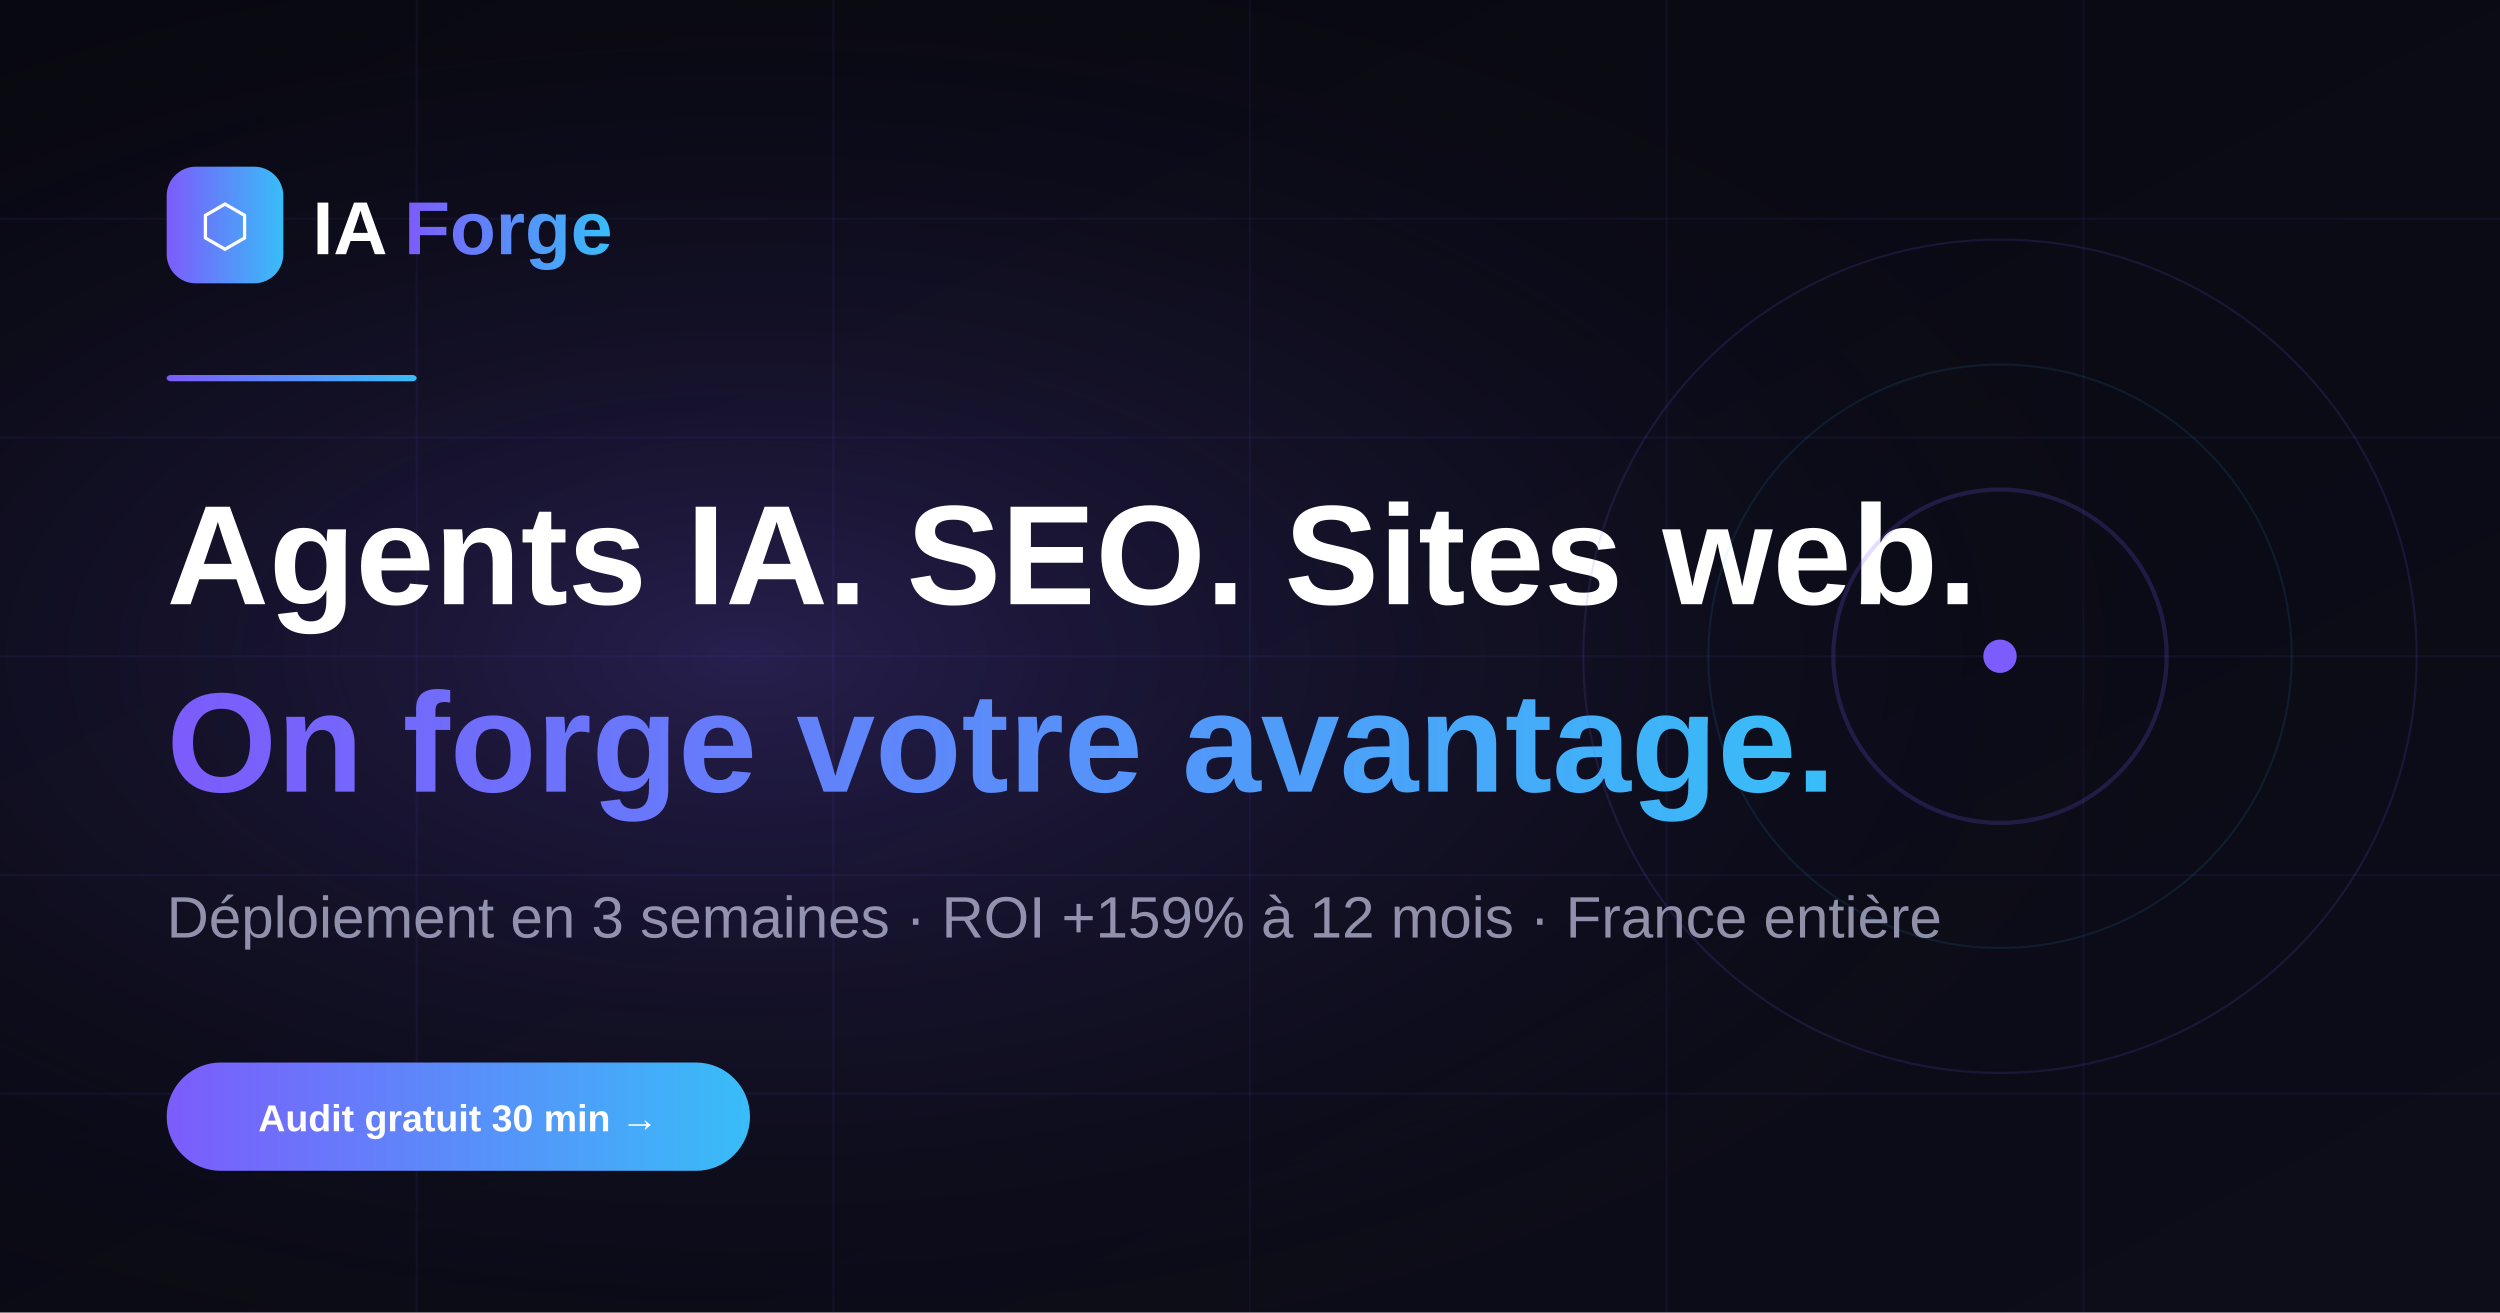
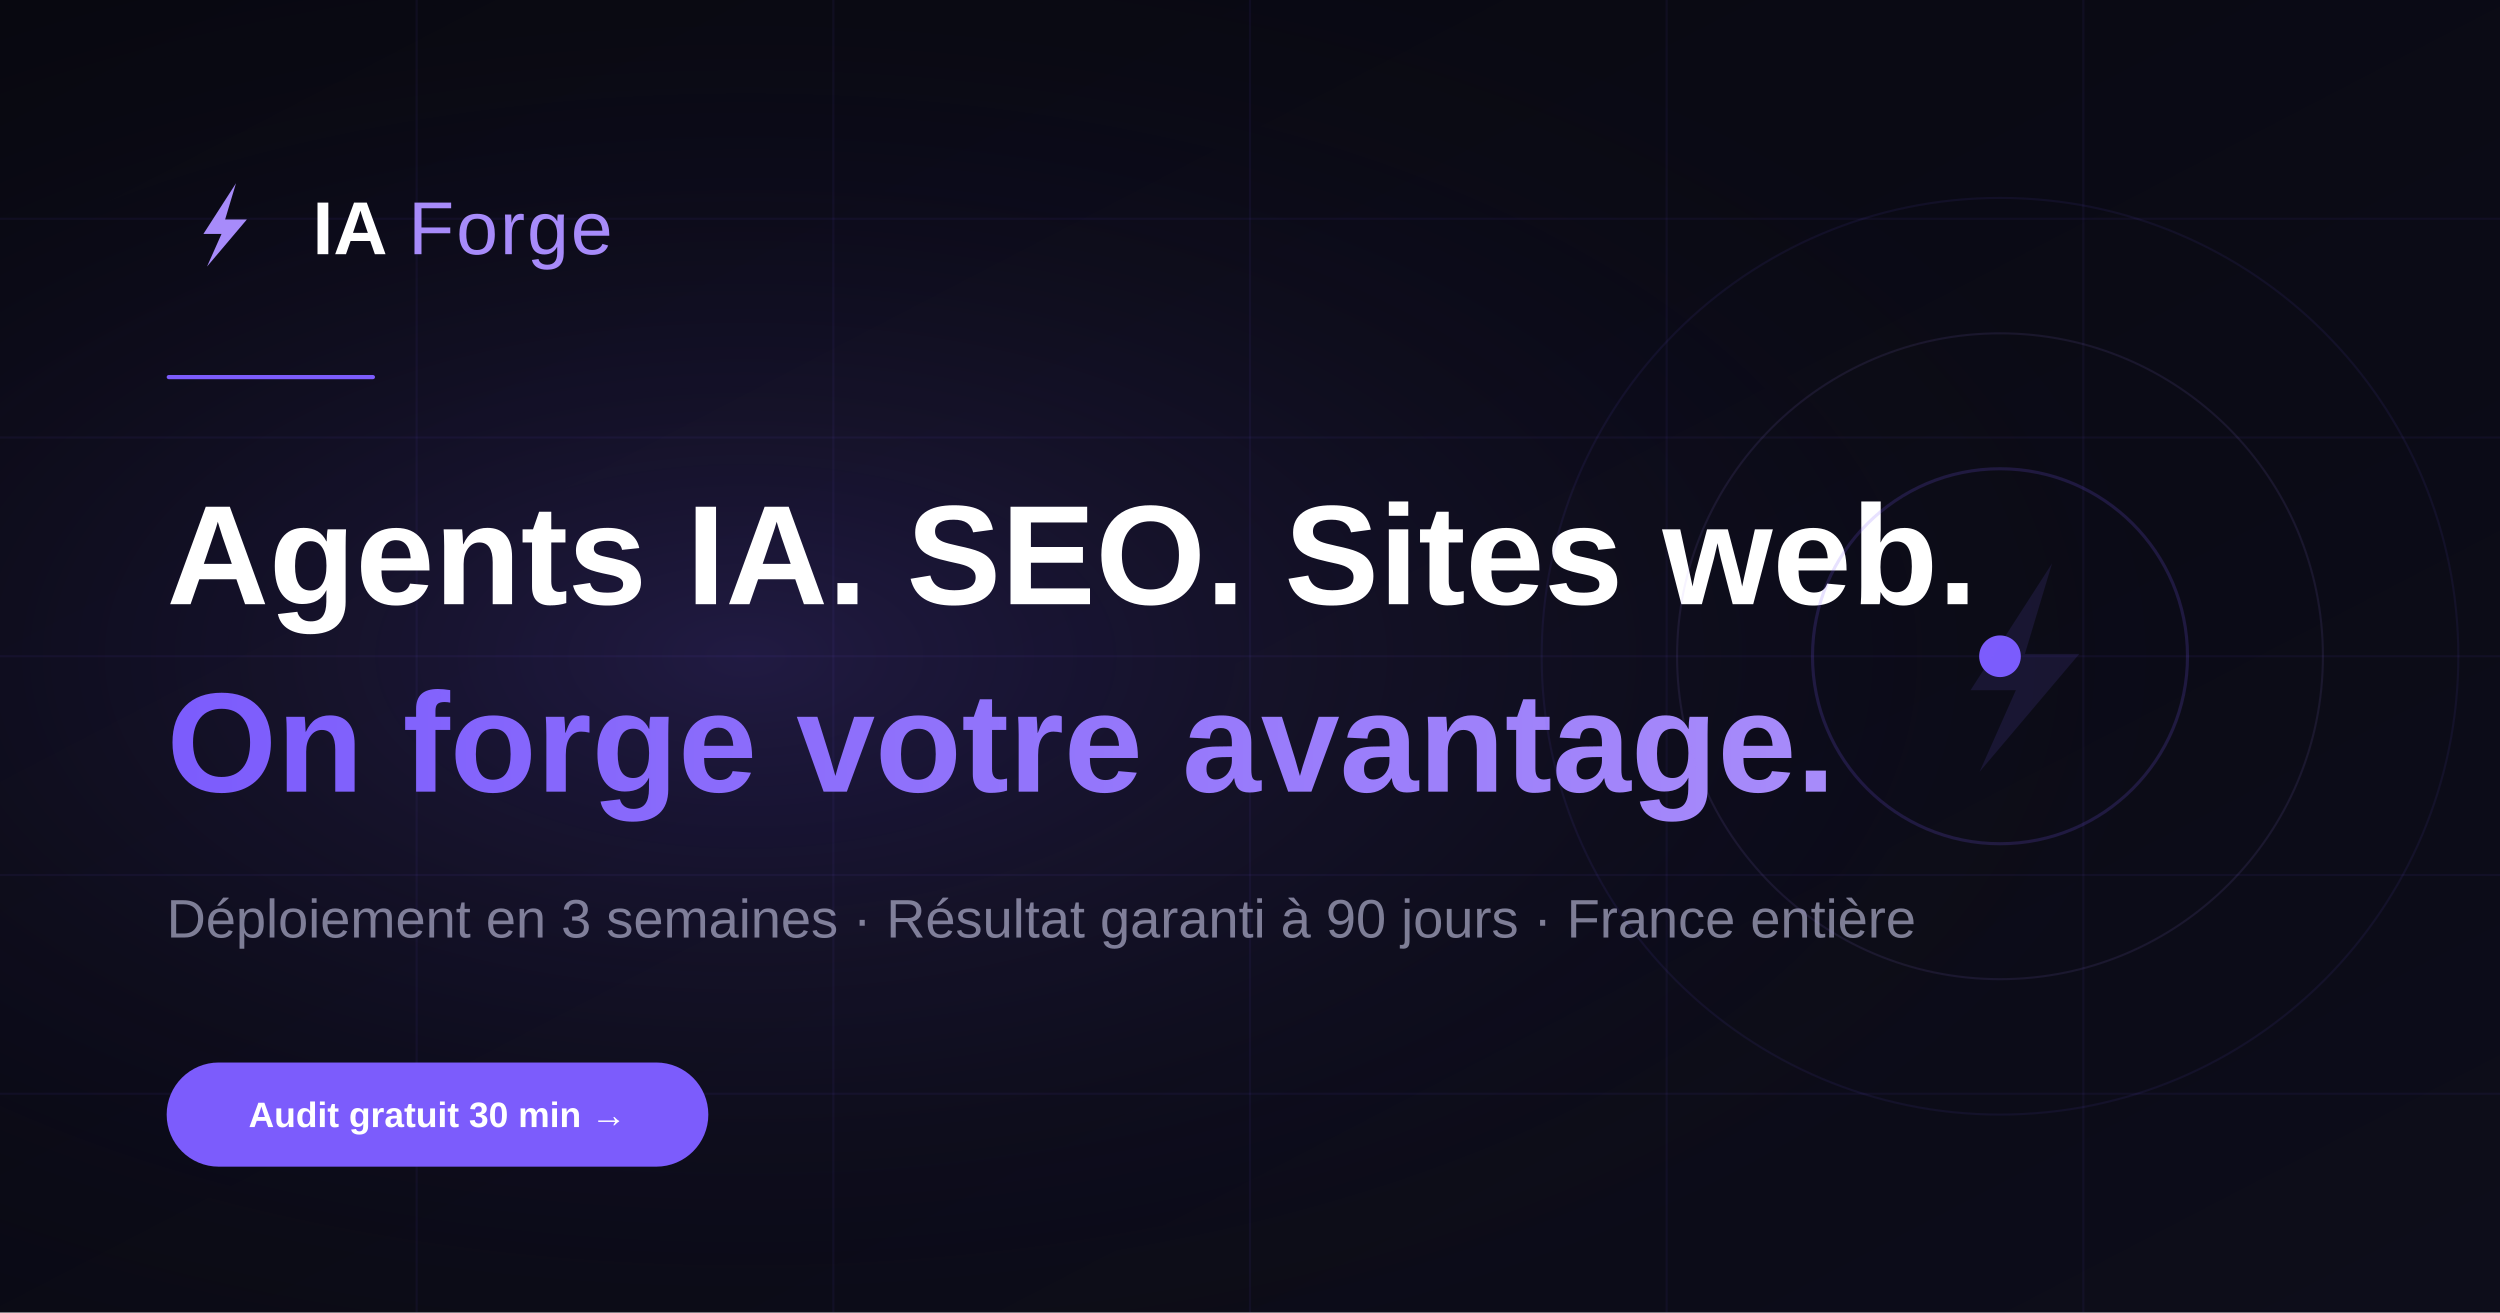
<svg xmlns="http://www.w3.org/2000/svg" width="1200" height="630" viewBox="0 0 1200 630">
  <defs>
    <linearGradient id="bg" x1="0" y1="0" x2="1" y2="1">
      <stop offset="0%" stop-color="#080810" />
      <stop offset="100%" stop-color="#0d0d1a" />
    </linearGradient>
    <linearGradient id="acc" x1="0" y1="0" x2="1" y2="0">
      <stop offset="0%" stop-color="#7c5cfc" />
-       <stop offset="100%" stop-color="#38bdf8" />
+       <stop offset="100%" stop-color="#a78bfa" />
    </linearGradient>
    <radialGradient id="glow" cx="30%" cy="50%" r="60%">
-       <stop offset="0%" stop-color="#7c5cfc" stop-opacity="0.25" />
+       <stop offset="0%" stop-color="#7c5cfc" stop-opacity="0.2" />
      <stop offset="100%" stop-color="#080810" stop-opacity="0" />
    </radialGradient>
  </defs>
  <rect width="1200" height="630" fill="url(#bg)" />
  <rect width="1200" height="630" fill="url(#glow)" />
-   <g stroke="rgba(124,92,252,0.07)" stroke-width="1">
+   <g stroke="rgba(124,92,252,0.06)" stroke-width="1">
    <line x1="0" y1="105" x2="1200" y2="105" />
    <line x1="0" y1="210" x2="1200" y2="210" />
    <line x1="0" y1="315" x2="1200" y2="315" />
    <line x1="0" y1="420" x2="1200" y2="420" />
    <line x1="0" y1="525" x2="1200" y2="525" />
    <line x1="200" y1="0" x2="200" y2="630" />
    <line x1="400" y1="0" x2="400" y2="630" />
    <line x1="600" y1="0" x2="600" y2="630" />
    <line x1="800" y1="0" x2="800" y2="630" />
    <line x1="1000" y1="0" x2="1000" y2="630" />
  </g>
-   <rect x="80" y="80" width="56" height="56" rx="14" fill="url(#acc)" />
-   <text x="108" y="118" font-family="Arial" font-size="28" font-weight="900" fill="white" text-anchor="middle">⬡</text>
+   <g transform="translate(78.5 81) scale(1.739)">
+     <path d="M20 4L11 18H16L12 27L23 14H17Z" fill="#a78bfa" />
+   </g>
  <text x="150" y="122" font-family="Arial Black, Arial" font-size="36" font-weight="900" fill="white">IA</text>
-   <text x="194" y="122" font-family="Arial Black, Arial" font-size="36" font-weight="900" fill="url(#acc)">Forge</text>
-   <rect x="80" y="180" width="120" height="3" rx="2" fill="url(#acc)" />
+   <text x="196" y="122" font-family="Arial, sans-serif" font-size="36" font-weight="300" fill="#a78bfa" letter-spacing="1">Forge</text>
+   <rect x="80" y="180" width="100" height="2" rx="1" fill="#7c5cfc" />
  <text x="80" y="290" font-family="Arial Black, Arial" font-size="68" font-weight="900" fill="white">Agents IA. SEO. Sites web.</text>
  <text x="80" y="380" font-family="Arial Black, Arial" font-size="68" font-weight="900" fill="url(#acc)">On forge votre avantage.</text>
-   <text x="80" y="450" font-family="Arial, sans-serif" font-size="28" fill="rgba(200,200,230,0.7)">Déploiement en 3 semaines · ROI +159% à 12 mois · France entière</text>
-   <rect x="80" y="510" width="280" height="52" rx="26" fill="url(#acc)" />
-   <text x="220" y="543" font-family="Arial Black, Arial" font-size="18" font-weight="700" fill="white" text-anchor="middle">Audit gratuit 30 min →</text>
-   <circle cx="960" cy="315" r="200" fill="none" stroke="rgba(124,92,252,0.15)" stroke-width="1" />
-   <circle cx="960" cy="315" r="140" fill="none" stroke="rgba(56,189,248,0.1)" stroke-width="1" />
-   <circle cx="960" cy="315" r="80" fill="none" stroke="rgba(124,92,252,0.2)" stroke-width="2" />
-   <circle cx="960" cy="315" r="8" fill="#7c5cfc" />
+   <text x="80" y="450" font-family="Arial, sans-serif" font-size="26" fill="rgba(200,200,230,0.6)">Déploiement en 3 semaines · Résultat garanti à 90 jours · France entière</text>
+   <rect x="80" y="510" width="260" height="50" rx="25" fill="#7c5cfc" />
+   <text x="210" y="541" font-family="Arial Black, Arial" font-size="17" font-weight="700" fill="white" text-anchor="middle">Audit gratuit 30 min →</text>
+   <circle cx="960" cy="315" r="220" fill="none" stroke="rgba(124,92,252,0.08)" stroke-width="1" />
+   <circle cx="960" cy="315" r="155" fill="none" stroke="rgba(167,139,250,0.1)" stroke-width="1" />
+   <circle cx="960" cy="315" r="90" fill="none" stroke="rgba(124,92,252,0.18)" stroke-width="1.5" />
+   <circle cx="960" cy="315" r="10" fill="#7c5cfc" />
+   <g transform="translate(898 253) scale(4.35)">
+     <path d="M20 4L11 18H16L12 27L23 14H17Z" fill="rgba(124,92,252,0.12)" />
+   </g>
</svg>
